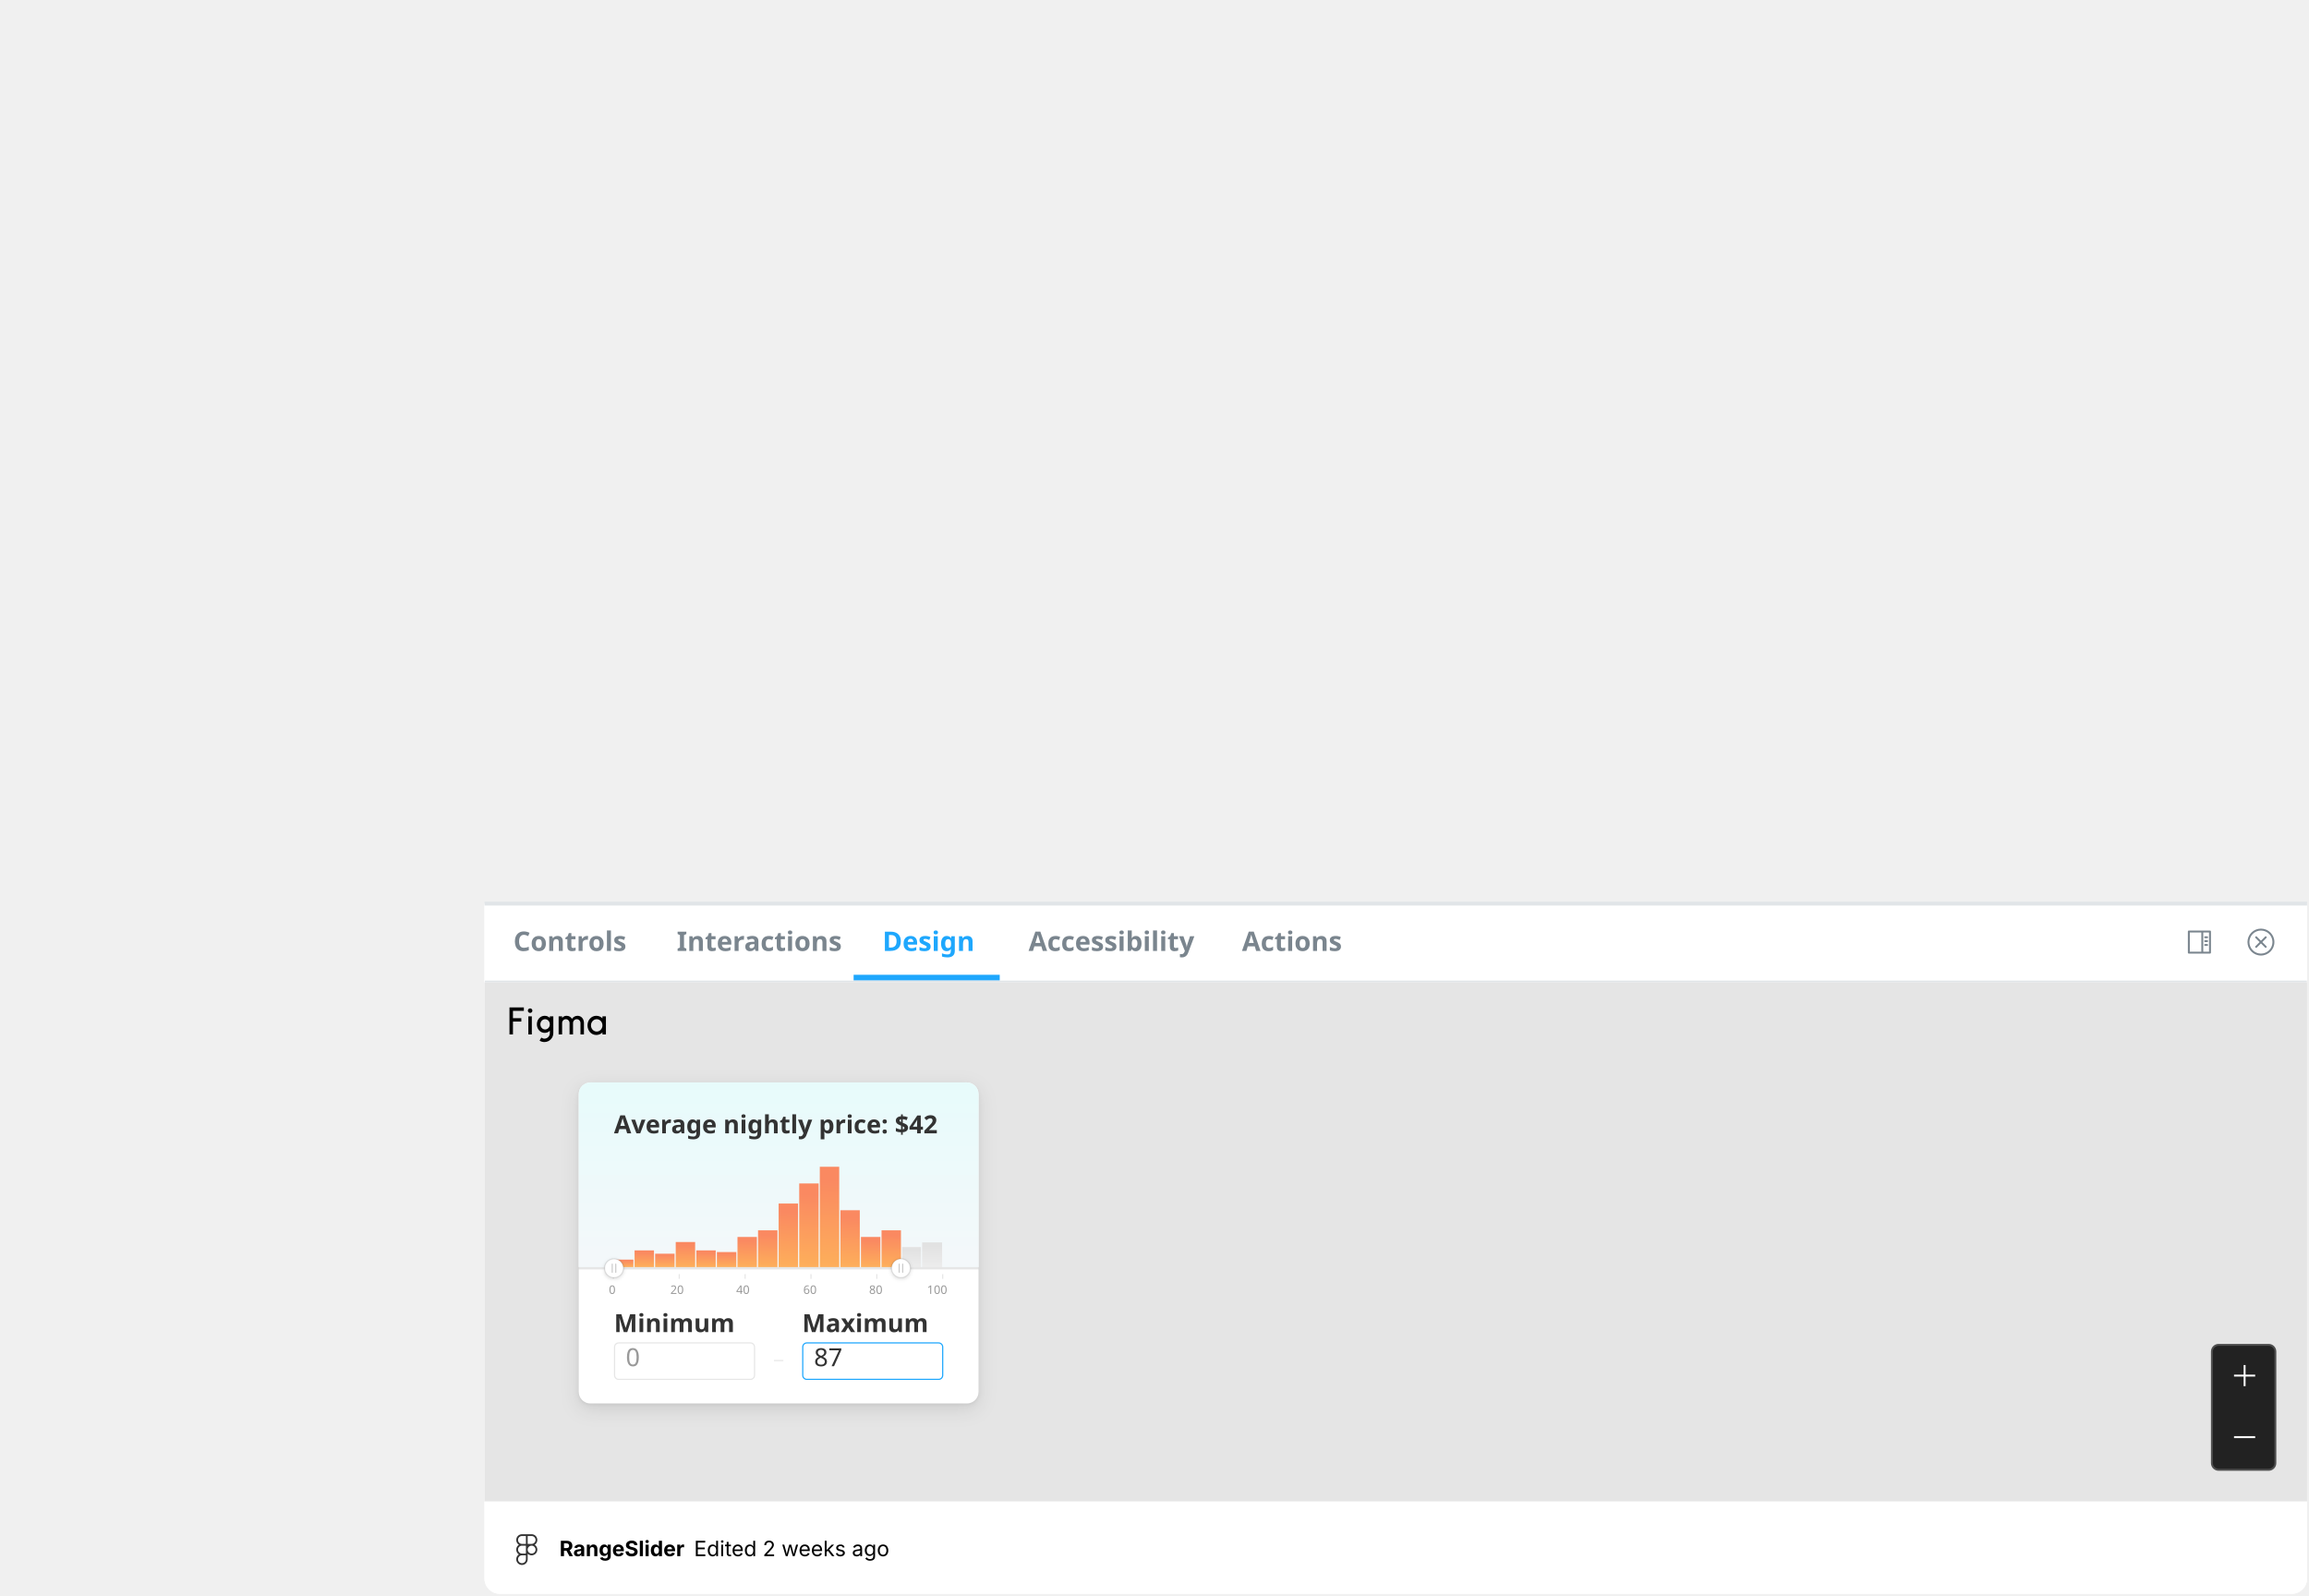
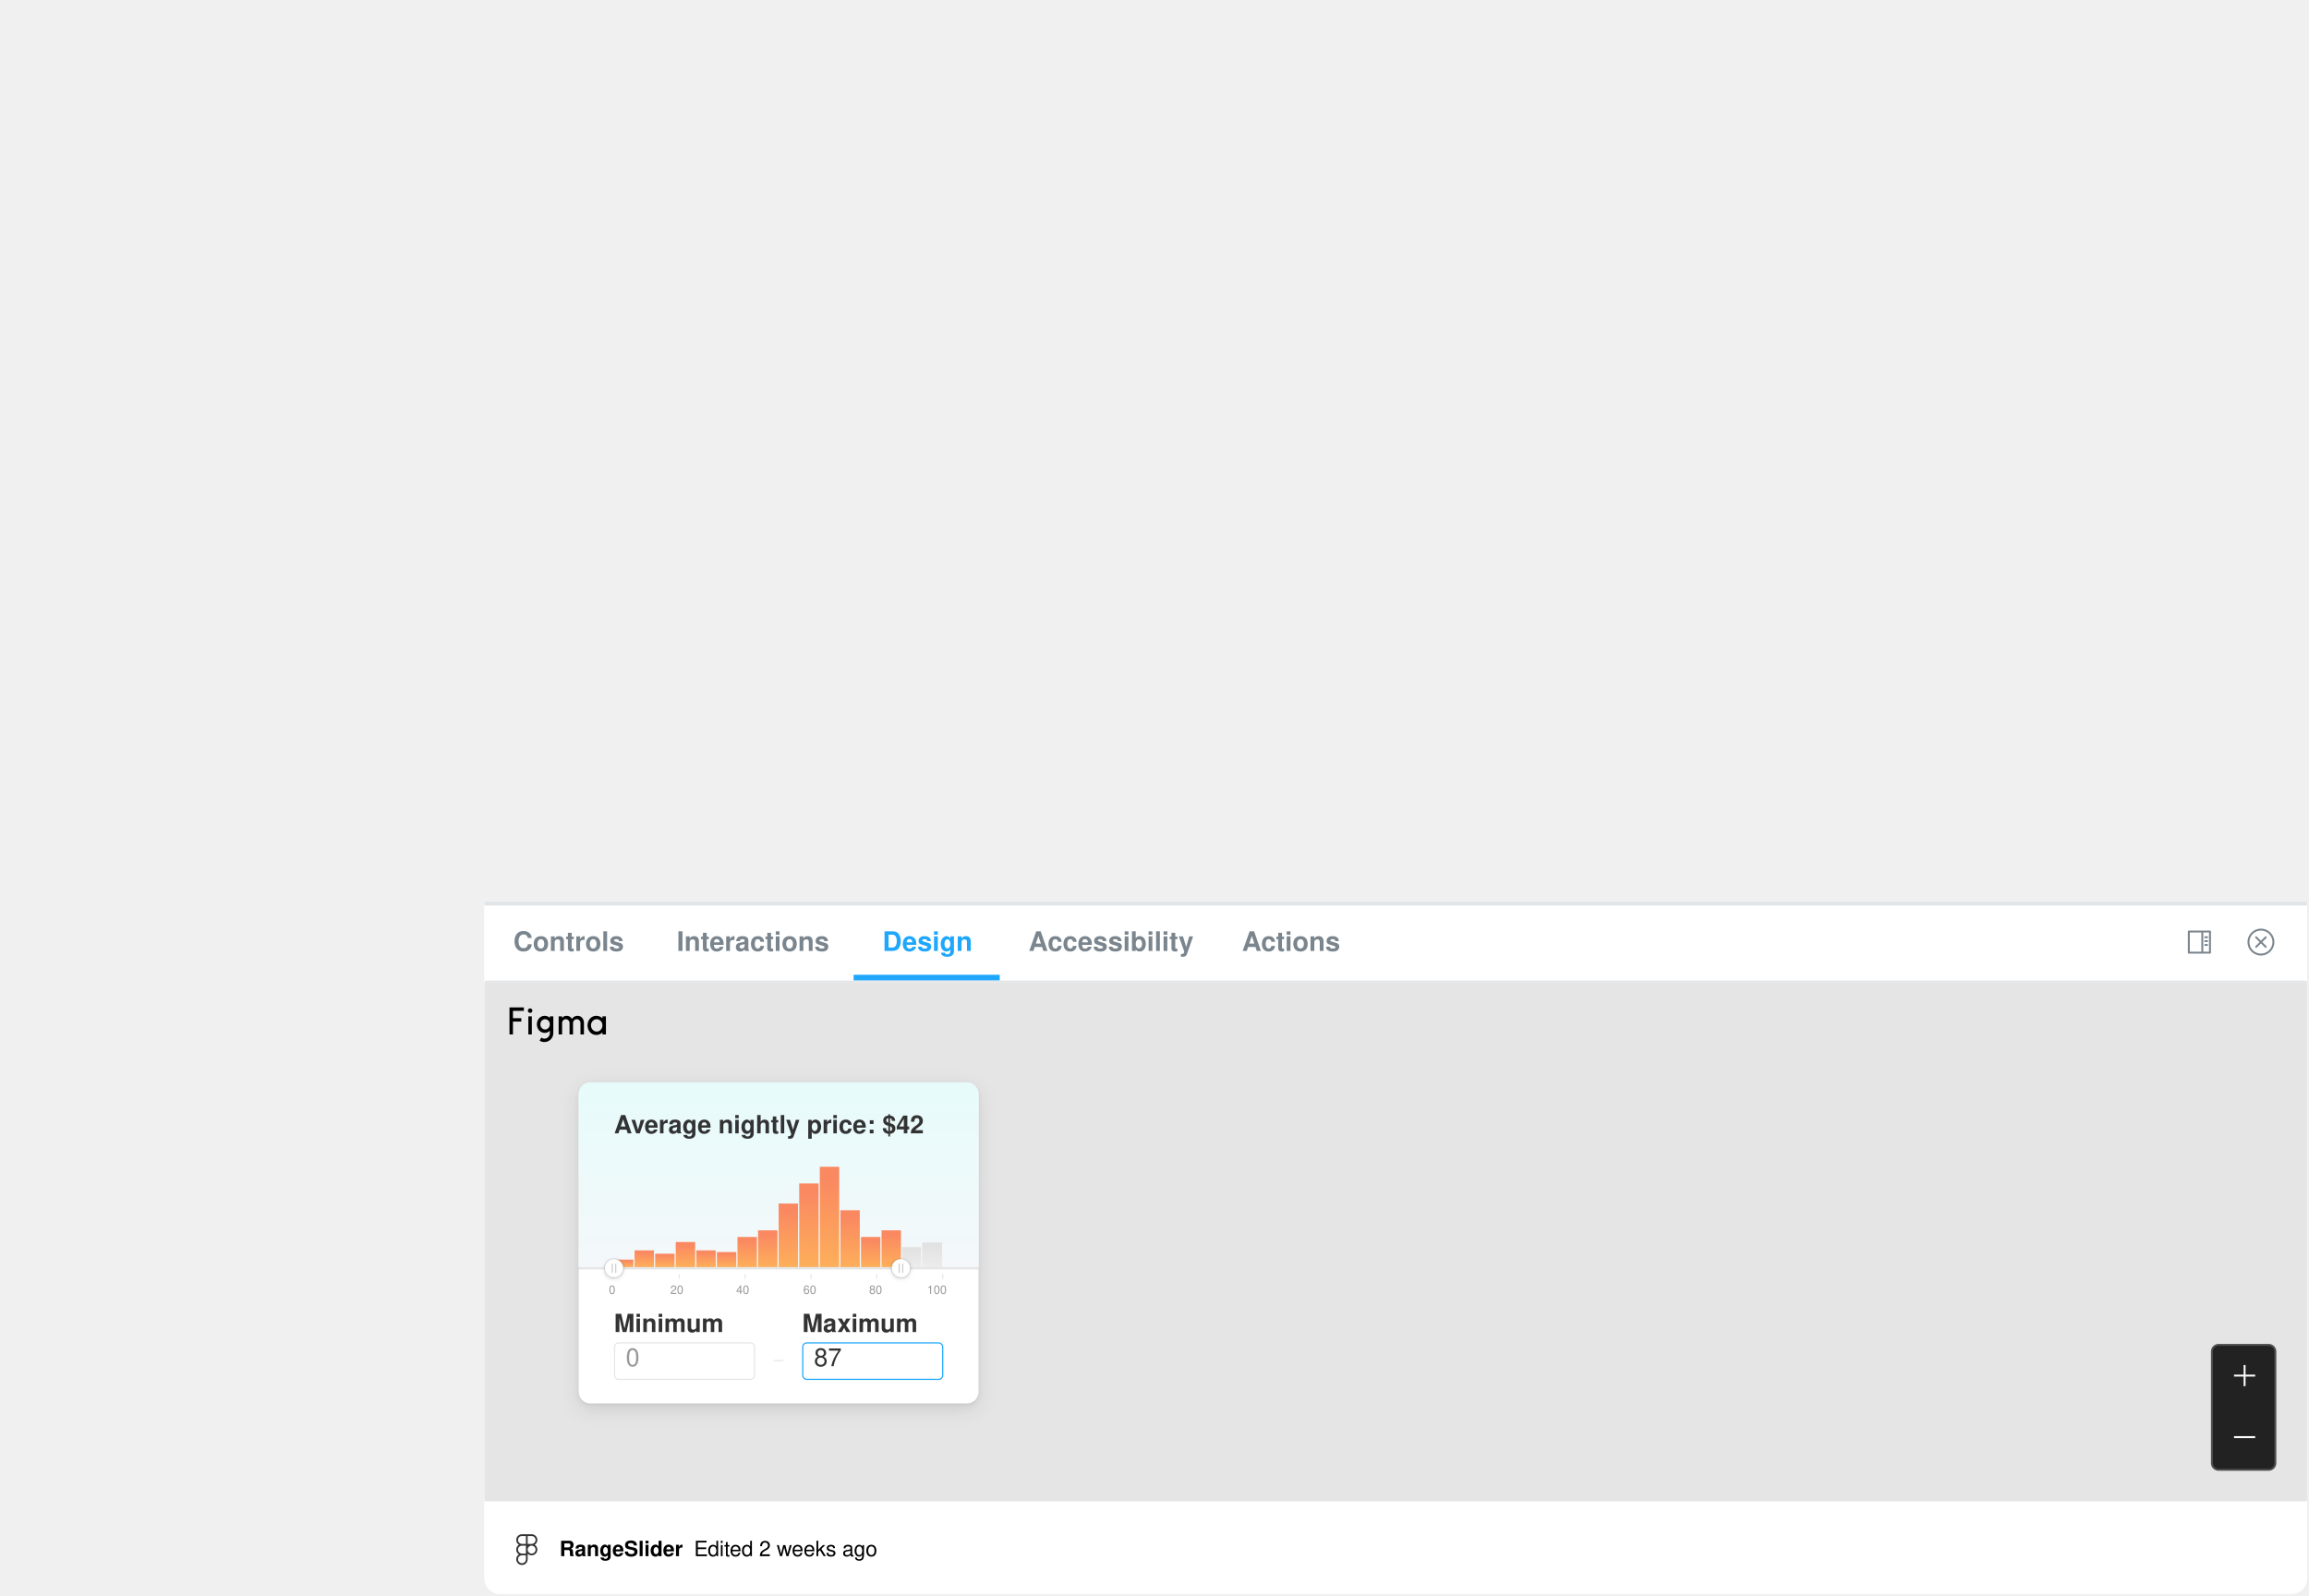
<svg xmlns="http://www.w3.org/2000/svg" width="1201" height="830" viewBox="0 0 1201 830" fill="none">
  <g clip-path="url(#clip0_5704_92120)">
    <g clip-path="url(#clip1_5704_92120)">
      <mask id="path-3-outside-2_5704_92120" maskUnits="userSpaceOnUse" x="252" y="469" width="948" height="360" fill="black">
        <rect fill="white" x="252" y="469" width="948" height="360" />
        <path d="M252 470H1200V821C1200 825.418 1196.42 829 1192 829H260C255.582 829 252 825.418 252 821V470Z" />
      </mask>
      <path d="M252 470H1200V821C1200 825.418 1196.42 829 1192 829H260C255.582 829 252 825.418 252 821V470Z" fill="white" />
      <mask id="path-5-inside-3_5704_92120" fill="white">
        <path d="M252 470H1200V511H252V470Z" />
      </mask>
      <path d="M252 470H1200V511H252V470Z" fill="white" />
-       <text fill="#7A858E" xml:space="preserve" style="white-space: pre" font-family="Nunito Sans" font-size="14" font-weight="bold" letter-spacing="0em">
+       <text fill="#7A858E" xml:space="preserve" style="white-space: pre" font-family="'Nunito Sans', 'Helvetica Neue', Helvetica, Arial, sans-serif" font-size="14" font-weight="bold" letter-spacing="0em">
        <tspan x="267" y="494.606">Controls</tspan>
      </text>
-       <text fill="#7A858E" xml:space="preserve" style="white-space: pre" font-family="Nunito Sans" font-size="14" font-weight="bold" letter-spacing="0em">
+       <text fill="#7A858E" xml:space="preserve" style="white-space: pre" font-family="'Nunito Sans', 'Helvetica Neue', Helvetica, Arial, sans-serif" font-size="14" font-weight="bold" letter-spacing="0em">
        <tspan x="352" y="494.606">Interactions</tspan>
      </text>
-       <text fill="#1EA7FD" xml:space="preserve" style="white-space: pre" font-family="Nunito Sans" font-size="14" font-weight="bold" letter-spacing="0em">
+       <text fill="#1EA7FD" xml:space="preserve" style="white-space: pre" font-family="'Nunito Sans', 'Helvetica Neue', Helvetica, Arial, sans-serif" font-size="14" font-weight="bold" letter-spacing="0em">
        <tspan x="459" y="494.606">Design</tspan>
      </text>
      <rect x="444" y="507" width="76" height="3" fill="#1EA7FD" />
-       <text fill="#7A858E" xml:space="preserve" style="white-space: pre" font-family="Nunito Sans" font-size="14" font-weight="bold" letter-spacing="0em">
+       <text fill="#7A858E" xml:space="preserve" style="white-space: pre" font-family="'Nunito Sans', 'Helvetica Neue', Helvetica, Arial, sans-serif" font-size="14" font-weight="bold" letter-spacing="0em">
        <tspan x="535" y="494.606">Accessibility</tspan>
      </text>
-       <text fill="#7A858E" xml:space="preserve" style="white-space: pre" font-family="Nunito Sans" font-size="14" font-weight="bold" letter-spacing="0em">
+       <text fill="#7A858E" xml:space="preserve" style="white-space: pre" font-family="'Nunito Sans', 'Helvetica Neue', Helvetica, Arial, sans-serif" font-size="14" font-weight="bold" letter-spacing="0em">
        <tspan x="646" y="494.606">Actions</tspan>
      </text>
      <path d="M1146.5 487.504C1146.5 487.228 1146.72 487.004 1147 487.004H1148C1148.28 487.004 1148.5 487.228 1148.5 487.504C1148.5 487.78 1148.28 488.004 1148 488.004H1147C1146.72 488.004 1146.5 487.78 1146.5 487.504Z" fill="#7A858E" />
      <path d="M1147 489.004C1146.72 489.004 1146.5 489.228 1146.5 489.504C1146.5 489.78 1146.72 490.004 1147 490.004H1148C1148.28 490.004 1148.5 489.78 1148.5 489.504C1148.5 489.228 1148.28 489.004 1148 489.004H1147Z" fill="#7A858E" />
      <path d="M1146.5 491.504C1146.5 491.228 1146.72 491.004 1147 491.004H1148C1148.28 491.004 1148.5 491.228 1148.5 491.504C1148.5 491.78 1148.28 492.004 1148 492.004H1147C1146.72 492.004 1146.5 491.78 1146.5 491.504Z" fill="#7A858E" />
      <path fill-rule="evenodd" clip-rule="evenodd" d="M1138.5 496.004C1138.22 496.004 1138 495.78 1138 495.504V484.504C1138 484.228 1138.22 484.004 1138.5 484.004H1149.5C1149.78 484.004 1150 484.228 1150 484.504V495.504C1150 495.78 1149.78 496.004 1149.5 496.004H1138.5ZM1139 495.004V485.004H1145V495.004H1139ZM1146 485.004H1149V495.004H1146V485.004Z" fill="#7A858E" />
      <g clip-path="url(#clip2_5704_92120)">
        <path d="M1178.85 487.146C1179.05 487.342 1179.05 487.658 1178.85 487.854L1176.71 490L1178.85 492.146C1179.05 492.342 1179.05 492.658 1178.85 492.854C1178.66 493.049 1178.34 493.049 1178.15 492.854L1176 490.707L1173.85 492.854C1173.66 493.049 1173.34 493.049 1173.15 492.854C1172.95 492.658 1172.95 492.342 1173.15 492.146L1175.29 490L1173.15 487.854C1172.95 487.658 1172.95 487.342 1173.15 487.146C1173.34 486.951 1173.66 486.951 1173.85 487.146L1176 489.293L1178.15 487.146C1178.34 486.951 1178.66 486.951 1178.85 487.146Z" fill="#7A858E" />
        <path fill-rule="evenodd" clip-rule="evenodd" d="M1176 497C1179.87 497 1183 493.866 1183 490C1183 486.134 1179.87 483 1176 483C1172.13 483 1169 486.134 1169 490C1169 493.866 1172.13 497 1176 497ZM1176 496C1179.31 496 1182 493.314 1182 490C1182 486.686 1179.31 484 1176 484C1172.69 484 1170 486.686 1170 490C1170 493.314 1172.69 496 1176 496Z" fill="#7A858E" />
      </g>
      <path d="M1200 510H252V512H1200V510Z" fill="#E1E5E8" mask="url(#path-5-inside-3_5704_92120)" />
      <rect width="948" height="270" transform="translate(252 511)" fill="#E5E5E5" />
      <g filter="url(#filter0_dd_5704_92120)">
        <rect x="301.008" y="563" width="207.985" height="167" rx="6.117" fill="white" />
      </g>
-       <text fill="#333333" xml:space="preserve" style="white-space: pre" font-family="Nunito Sans" font-size="13" font-weight="bold" letter-spacing="0em">
+       <text fill="#333333" xml:space="preserve" style="white-space: pre" font-family="'Nunito Sans', 'Helvetica Neue', Helvetica, Arial, sans-serif" font-size="13" font-weight="bold" letter-spacing="0em">
        <tspan x="319.359" y="692.849">Minimum</tspan>
      </text>
-       <text fill="#333333" xml:space="preserve" style="white-space: pre" font-family="Nunito Sans" font-size="13" font-weight="bold" letter-spacing="0em">
+       <text fill="#333333" xml:space="preserve" style="white-space: pre" font-family="'Nunito Sans', 'Helvetica Neue', Helvetica, Arial, sans-serif" font-size="13" font-weight="bold" letter-spacing="0em">
        <tspan x="417.235" y="692.849">Maximum</tspan>
      </text>
      <rect x="417.541" y="698.496" width="72.795" height="18.963" rx="2.141" fill="white" />
-       <text fill="#333333" xml:space="preserve" style="white-space: pre" font-family="Nunito Sans" font-size="13" letter-spacing="0em">
+       <text fill="#333333" xml:space="preserve" style="white-space: pre" font-family="'Nunito Sans', 'Helvetica Neue', Helvetica, Arial, sans-serif" font-size="13" letter-spacing="0em">
        <tspan x="423.353" y="710.594">87</tspan>
      </text>
      <rect x="417.541" y="698.496" width="72.795" height="18.963" rx="2.141" stroke="#1EA7FD" stroke-width="0.612" />
      <rect x="319.359" y="698.19" width="73.407" height="19.575" rx="2.447" fill="white" />
-       <text fill="#999999" xml:space="preserve" style="white-space: pre" font-family="Nunito Sans" font-size="13" letter-spacing="0em">
+       <text fill="#999999" xml:space="preserve" style="white-space: pre" font-family="'Nunito Sans', 'Helvetica Neue', Helvetica, Arial, sans-serif" font-size="13" letter-spacing="0em">
        <tspan x="325.477" y="710.594">0</tspan>
      </text>
      <rect x="319.665" y="698.496" width="72.795" height="18.963" rx="2.141" stroke="black" stroke-opacity="0.1" stroke-width="0.612" />
      <rect x="402.554" y="707.366" width="4.894" height="0.612" fill="black" fill-opacity="0.1" />
      <path d="M301.008 569.117C301.008 565.739 303.747 563 307.125 563H502.876C506.254 563 508.993 565.739 508.993 569.117V659.04H301.008V569.117Z" fill="url(#paint0_linear_5704_92120)" />
      <rect width="10.093" height="3.869" transform="matrix(-1 0 0 1 329.453 655.178)" fill="url(#paint1_linear_5704_92120)" />
      <rect width="10.093" height="8.697" transform="matrix(-1 0 0 1 340.158 650.35)" fill="url(#paint2_linear_5704_92120)" />
      <rect width="10.093" height="6.957" transform="matrix(-1 0 0 1 350.863 652.09)" fill="url(#paint3_linear_5704_92120)" />
      <rect width="10.093" height="13.045" transform="matrix(-1 0 0 1 361.568 646.002)" fill="url(#paint4_linear_5704_92120)" />
      <rect width="10.093" height="8.697" transform="matrix(-1 0 0 1 372.273 650.35)" fill="url(#paint5_linear_5704_92120)" />
      <rect width="10.093" height="7.827" transform="matrix(-1 0 0 1 382.979 651.22)" fill="url(#paint6_linear_5704_92120)" />
      <rect width="10.093" height="15.654" transform="matrix(-1 0 0 1 393.684 643.393)" fill="url(#paint7_linear_5704_92120)" />
      <rect width="10.093" height="19.133" transform="matrix(-1 0 0 1 404.389 639.914)" fill="url(#paint8_linear_5704_92120)" />
      <rect width="10.093" height="33.048" transform="matrix(-1 0 0 1 415.094 625.999)" fill="url(#paint9_linear_5704_92120)" />
      <rect width="10.093" height="43.484" transform="matrix(-1 0 0 1 425.799 615.563)" fill="url(#paint10_linear_5704_92120)" />
      <rect width="10.093" height="52.181" transform="matrix(-1 0 0 1 436.504 606.866)" fill="url(#paint11_linear_5704_92120)" />
      <rect width="10.093" height="29.569" transform="matrix(-1 0 0 1 447.209 629.478)" fill="url(#paint12_linear_5704_92120)" />
      <rect width="10.093" height="15.654" transform="matrix(-1 0 0 1 457.914 643.393)" fill="url(#paint13_linear_5704_92120)" />
      <rect width="10.093" height="19.133" transform="matrix(-1 0 0 1 468.619 639.914)" fill="url(#paint14_linear_5704_92120)" />
      <rect width="9.788" height="10.399" transform="matrix(-1 0 0 1 479.019 648.648)" fill="url(#paint15_linear_5704_92120)" />
      <rect width="10.399" height="12.846" transform="matrix(-1 0 0 1 490.03 646.201)" fill="url(#paint16_linear_5704_92120)" />
      <path fill-rule="evenodd" clip-rule="evenodd" d="M319.36 662.71H318.748V665.157H319.36V662.71ZM456.385 662.711H455.774V665.158H456.385V662.711ZM387.261 662.711H387.873V665.158H387.261V662.711ZM490.642 662.711H490.03V665.158H490.642V662.711ZM353.004 662.711H353.616V665.158H353.004V662.711ZM422.129 662.711H421.517V665.158H422.129V662.711Z" fill="black" fill-opacity="0.1" />
-       <text fill="#999999" xml:space="preserve" style="white-space: pre" font-family="Nunito Sans" font-size="6.117" letter-spacing="0px">
+       <text fill="#999999" xml:space="preserve" style="white-space: pre" font-family="'Nunito Sans', 'Helvetica Neue', Helvetica, Arial, sans-serif" font-size="6.117" letter-spacing="0px">
        <tspan x="348.666" y="673.005">20</tspan>
      </text>
-       <text fill="#999999" xml:space="preserve" style="white-space: pre" font-family="Nunito Sans" font-size="6.117" letter-spacing="0px">
+       <text fill="#999999" xml:space="preserve" style="white-space: pre" font-family="'Nunito Sans', 'Helvetica Neue', Helvetica, Arial, sans-serif" font-size="6.117" letter-spacing="0px">
        <tspan x="382.922" y="673.005">40</tspan>
      </text>
-       <text fill="#999999" xml:space="preserve" style="white-space: pre" font-family="Nunito Sans" font-size="6.117" letter-spacing="0px">
+       <text fill="#999999" xml:space="preserve" style="white-space: pre" font-family="'Nunito Sans', 'Helvetica Neue', Helvetica, Arial, sans-serif" font-size="6.117" letter-spacing="0px">
        <tspan x="417.793" y="673.005">60</tspan>
      </text>
-       <text fill="#999999" xml:space="preserve" style="white-space: pre" font-family="Nunito Sans" font-size="6.117" letter-spacing="0px">
+       <text fill="#999999" xml:space="preserve" style="white-space: pre" font-family="'Nunito Sans', 'Helvetica Neue', Helvetica, Arial, sans-serif" font-size="6.117" letter-spacing="0px">
        <tspan x="452.047" y="673.005">80</tspan>
      </text>
-       <text fill="#999999" xml:space="preserve" style="white-space: pre" font-family="Nunito Sans" font-size="6.117" letter-spacing="0px">
+       <text fill="#999999" xml:space="preserve" style="white-space: pre" font-family="'Nunito Sans', 'Helvetica Neue', Helvetica, Arial, sans-serif" font-size="6.117" letter-spacing="0px">
        <tspan x="482.188" y="673.005">100</tspan>
      </text>
-       <text fill="#999999" xml:space="preserve" style="white-space: pre" font-family="Nunito Sans" font-size="6.117" letter-spacing="0px">
+       <text fill="#999999" xml:space="preserve" style="white-space: pre" font-family="'Nunito Sans', 'Helvetica Neue', Helvetica, Arial, sans-serif" font-size="6.117" letter-spacing="0px">
        <tspan x="316.69" y="673.005">0</tspan>
      </text>
-       <text fill="#333333" xml:space="preserve" style="white-space: pre" font-family="Nunito Sans" font-size="13" font-weight="bold" letter-spacing="0em">
+       <text fill="#333333" xml:space="preserve" style="white-space: pre" font-family="'Nunito Sans', 'Helvetica Neue', Helvetica, Arial, sans-serif" font-size="13" font-weight="bold" letter-spacing="0em">
        <tspan x="319.359" y="589.468">Average nightly price: $42</tspan>
      </text>
      <rect x="508.993" y="660.264" width="207.985" height="1.223" transform="rotate(-180 508.993 660.264)" fill="black" fill-opacity="0.1" />
      <g filter="url(#filter1_d_5704_92120)">
        <circle cx="468.619" cy="659.652" r="4.894" fill="white" />
        <circle cx="468.619" cy="659.652" r="4.894" stroke="black" stroke-opacity="0.1" stroke-width="0.612" />
      </g>
      <rect x="467.396" y="657.205" width="0.612" height="4.894" rx="0.306" fill="#CCCCCC" />
      <rect x="469.231" y="657.205" width="0.612" height="4.894" rx="0.306" fill="#CCCCCC" />
      <g filter="url(#filter2_d_5704_92120)">
        <circle cx="319.36" cy="659.652" r="4.894" fill="white" />
        <circle cx="319.36" cy="659.652" r="4.894" stroke="black" stroke-opacity="0.1" stroke-width="0.612" />
      </g>
      <rect x="318.137" y="657.205" width="0.612" height="4.894" rx="0.306" fill="#CCCCCC" />
      <rect x="319.972" y="657.205" width="0.612" height="4.894" rx="0.306" fill="#CCCCCC" />
      <rect x="1150.5" y="699.5" width="33" height="65" rx="3.5" fill="#222222" />
      <rect x="1162" y="747" width="11" height="1" fill="white" />
      <path fill-rule="evenodd" clip-rule="evenodd" d="M1168 710H1167V715H1162V716H1167V721H1168V716H1173V715H1168V710Z" fill="white" />
      <rect x="1150.5" y="699.5" width="33" height="65" rx="3.5" stroke="#4E4E4E" />
      <path d="M265 538.048V524H272.483V525.768H266.807V529.596H271.165V531.364H266.807V538.054L265 538.048Z" fill="black" />
      <path d="M276.916 525.674C276.916 526.325 276.387 526.852 275.736 526.852C275.085 526.852 274.558 526.324 274.558 525.674C274.558 525.023 275.086 524.494 275.736 524.494C276.387 524.494 276.916 525.023 276.916 525.674Z" fill="black" />
      <path d="M274.817 538.051V528.621H276.624V538.051H274.817Z" fill="black" />
      <path fill-rule="evenodd" clip-rule="evenodd" d="M279.253 532.786C279.253 530.376 280.928 528.346 283.328 528.346C284.427 528.346 285.333 528.771 285.992 529.464V528.621H287.8V537.363C287.8 539.924 285.723 542 283.163 542C282.238 542 281.377 541.729 280.654 541.263L281.559 539.695C282.015 540.009 282.587 540.232 283.163 540.232C284.765 540.232 285.992 538.926 285.992 537.363V536.108C285.333 536.8 284.428 537.226 283.328 537.226C280.928 537.226 279.253 535.196 279.253 532.786ZM283.525 530.114C282.205 530.114 281.061 531.29 281.061 532.786C281.061 534.282 282.205 535.458 283.525 535.458C284.845 535.458 285.989 534.282 285.989 532.786C285.989 531.29 284.845 530.114 283.525 530.114Z" fill="black" />
      <path d="M294.312 530.114C293.244 530.114 292.377 531.019 292.377 532.088V538.051H290.57V528.621H292.377V529.485C292.907 528.8 293.687 528.345 294.705 528.345C295.972 528.345 296.944 528.975 297.507 529.937C298.133 529.007 299.154 528.346 300.383 528.346C302.44 528.346 303.721 530.006 303.733 532.059V538.051H301.926V532.088C301.926 531.019 301.059 530.114 299.99 530.114C298.921 530.114 298.055 531.019 298.055 532.088V538.051H296.248V532.088C296.248 531.019 295.381 530.114 294.312 530.114Z" fill="black" />
      <path fill-rule="evenodd" clip-rule="evenodd" d="M310.177 528.346C311.455 528.346 312.556 528.86 313.36 529.69V528.621H315.167V538.051H313.36V536.982C312.556 537.812 311.455 538.326 310.177 538.326C307.488 538.326 305.58 536.049 305.58 533.336C305.58 530.622 307.488 528.346 310.177 528.346ZM310.374 530.114C308.766 530.114 307.387 531.536 307.387 533.336C307.387 535.136 308.766 536.558 310.374 536.558C311.981 536.558 313.36 535.136 313.36 533.336C313.36 531.536 311.981 530.114 310.374 530.114Z" fill="black" />
      <rect width="948" height="48" transform="translate(252 781)" fill="white" />
      <path fill-rule="evenodd" clip-rule="evenodd" d="M276.515 798H271.49C270.701 798 269.944 798.313 269.386 798.871C268.828 799.429 268.515 800.186 268.515 800.975C268.515 801.764 268.828 802.521 269.386 803.079C269.542 803.235 269.713 803.371 269.896 803.488C269.713 803.604 269.542 803.74 269.386 803.896C268.828 804.454 268.515 805.211 268.515 806C268.515 806.789 268.828 807.546 269.386 808.104C269.542 808.26 269.713 808.396 269.896 808.512C269.713 808.629 269.542 808.765 269.386 808.921C268.828 809.479 268.515 810.236 268.515 811.025C268.515 811.814 268.828 812.571 269.386 813.129C269.944 813.687 270.701 814 271.49 814C272.279 814 273.036 813.687 273.594 813.129C274.152 812.571 274.465 811.814 274.465 811.025V808.157C275.017 808.682 275.751 808.975 276.515 808.975C277.304 808.975 278.061 808.662 278.618 808.104C279.176 807.546 279.49 806.789 279.49 806C279.49 805.211 279.176 804.454 278.618 803.896C278.463 803.74 278.291 803.604 278.108 803.488C278.291 803.371 278.463 803.235 278.618 803.079C279.176 802.521 279.49 801.764 279.49 800.975C279.49 800.186 279.176 799.429 278.618 798.871C278.061 798.313 277.304 798 276.515 798ZM274.465 806C274.465 806.544 274.681 807.065 275.065 807.449C275.45 807.834 275.971 808.05 276.515 808.05C277.058 808.05 277.58 807.834 277.964 807.449C278.348 807.065 278.564 806.544 278.564 806C278.564 805.456 278.348 804.935 277.964 804.551C277.58 804.166 277.058 803.95 276.515 803.95C275.971 803.95 275.45 804.166 275.065 804.551C274.681 804.935 274.465 805.456 274.465 806ZM273.539 808.975H271.49C270.946 808.975 270.425 809.191 270.041 809.576C269.656 809.96 269.44 810.481 269.44 811.025C269.44 811.568 269.656 812.09 270.041 812.474C270.425 812.859 270.946 813.074 271.49 813.074C272.033 813.074 272.555 812.859 272.939 812.474C273.324 812.09 273.539 811.568 273.539 811.025V808.975ZM271.49 803.025H273.539V798.926H271.49C270.946 798.926 270.425 799.142 270.041 799.526C269.656 799.91 269.44 800.432 269.44 800.975C269.44 801.519 269.656 802.04 270.041 802.425C270.425 802.809 270.946 803.025 271.49 803.025ZM271.49 803.95C270.946 803.95 270.425 804.166 270.041 804.551C269.656 804.935 269.44 805.456 269.44 806C269.44 806.544 269.656 807.065 270.041 807.449C270.425 807.834 270.946 808.05 271.49 808.05H273.539V803.95H271.49ZM276.515 803.025H274.465V798.926H276.515C277.058 798.926 277.58 799.142 277.964 799.526C278.348 799.91 278.564 800.432 278.564 800.975C278.564 801.519 278.348 802.04 277.964 802.425C277.58 802.809 277.058 803.025 276.515 803.025Z" fill="#333333" />
-       <text fill="black" xml:space="preserve" style="white-space: pre" font-family="SF Pro Text" font-size="11" font-weight="bold" letter-spacing="0em">
+       <text fill="black" xml:space="preserve" style="white-space: pre" font-family="-apple-system, BlinkMacSystemFont, 'avenir next', avenir, 'helvetica neue', helvetica, ubuntu, roboto, noto, 'segoe ui', arial, sans-serif" font-size="11" font-weight="bold" letter-spacing="0em">
        <tspan x="291" y="809.41">RangeSlider </tspan>
      </text>
-       <text fill="black" xml:space="preserve" style="white-space: pre" font-family="SF Pro Text" font-size="11" letter-spacing="0em">
+       <text fill="black" xml:space="preserve" style="white-space: pre" font-family="-apple-system, BlinkMacSystemFont, 'avenir next', avenir, 'helvetica neue', helvetica, ubuntu, roboto, noto, 'segoe ui', arial, sans-serif" font-size="11" letter-spacing="0em">
        <tspan x="360.964" y="809.41">Edited 2 weeks ago</tspan>
      </text>
    </g>
    <path d="M252 469H1200V471H252V469ZM1200 829H252H1200ZM252 829V470V829ZM1200 470V829V470Z" fill="#E1E5E8" mask="url(#path-3-outside-2_5704_92120)" />
  </g>
  <path d="M252 469H1200V471H252V469ZM1200 829H252H1200ZM252 829V470V829ZM1200 470V829V470Z" fill="#E1E5E8" mask="url(#path-1-inside-1_5704_92120)" />
  <defs>
    <filter id="filter0_dd_5704_92120" x="291.832" y="556.883" width="226.337" height="185.352" filterUnits="userSpaceOnUse" color-interpolation-filters="sRGB">
      <feFlood flood-opacity="0" result="BackgroundImageFix" />
      <feColorMatrix in="SourceAlpha" type="matrix" values="0 0 0 0 0 0 0 0 0 0 0 0 0 0 0 0 0 0 127 0" result="hardAlpha" />
      <feOffset dy="3.059" />
      <feGaussianBlur stdDeviation="4.588" />
      <feColorMatrix type="matrix" values="0 0 0 0 0 0 0 0 0 0 0 0 0 0 0 0 0 0 0.1 0" />
      <feBlend mode="normal" in2="BackgroundImageFix" result="effect1_dropShadow_5704_92120" />
      <feColorMatrix in="SourceAlpha" type="matrix" values="0 0 0 0 0 0 0 0 0 0 0 0 0 0 0 0 0 0 127 0" result="hardAlpha" />
      <feOffset dy="0.612" />
      <feGaussianBlur stdDeviation="0.918" />
      <feColorMatrix type="matrix" values="0 0 0 0 0 0 0 0 0 0 0 0 0 0 0 0 0 0 0.05 0" />
      <feBlend mode="normal" in2="effect1_dropShadow_5704_92120" result="effect2_dropShadow_5704_92120" />
      <feBlend mode="normal" in="SourceGraphic" in2="effect2_dropShadow_5704_92120" result="shape" />
    </filter>
    <filter id="filter1_d_5704_92120" x="461.585" y="653.229" width="14.07" height="14.069" filterUnits="userSpaceOnUse" color-interpolation-filters="sRGB">
      <feFlood flood-opacity="0" result="BackgroundImageFix" />
      <feColorMatrix in="SourceAlpha" type="matrix" values="0 0 0 0 0 0 0 0 0 0 0 0 0 0 0 0 0 0 127 0" result="hardAlpha" />
      <feOffset dy="0.612" />
      <feGaussianBlur stdDeviation="0.918" />
      <feColorMatrix type="matrix" values="0 0 0 0 0 0 0 0 0 0 0 0 0 0 0 0 0 0 0.1 0" />
      <feBlend mode="normal" in2="BackgroundImageFix" result="effect1_dropShadow_5704_92120" />
      <feBlend mode="normal" in="SourceGraphic" in2="effect1_dropShadow_5704_92120" result="shape" />
    </filter>
    <filter id="filter2_d_5704_92120" x="312.325" y="653.229" width="14.07" height="14.069" filterUnits="userSpaceOnUse" color-interpolation-filters="sRGB">
      <feFlood flood-opacity="0" result="BackgroundImageFix" />
      <feColorMatrix in="SourceAlpha" type="matrix" values="0 0 0 0 0 0 0 0 0 0 0 0 0 0 0 0 0 0 127 0" result="hardAlpha" />
      <feOffset dy="0.612" />
      <feGaussianBlur stdDeviation="0.918" />
      <feColorMatrix type="matrix" values="0 0 0 0 0 0 0 0 0 0 0 0 0 0 0 0 0 0 0.1 0" />
      <feBlend mode="normal" in2="BackgroundImageFix" result="effect1_dropShadow_5704_92120" />
      <feBlend mode="normal" in="SourceGraphic" in2="effect1_dropShadow_5704_92120" result="shape" />
    </filter>
    <linearGradient id="paint0_linear_5704_92120" x1="405" y1="563" x2="405" y2="659.04" gradientUnits="userSpaceOnUse">
      <stop stop-color="#E7FBFB" />
      <stop offset="1" stop-color="#F4F8FA" />
    </linearGradient>
    <linearGradient id="paint1_linear_5704_92120" x1="-1.316" y1="0.544" x2="-1.288" y2="5.152" gradientUnits="userSpaceOnUse">
      <stop stop-color="#FA8961" />
      <stop offset="1" stop-color="#FFBD58" />
    </linearGradient>
    <linearGradient id="paint2_linear_5704_92120" x1="-1.316" y1="1.224" x2="-1.173" y2="11.579" gradientUnits="userSpaceOnUse">
      <stop stop-color="#FA8961" />
      <stop offset="1" stop-color="#FFBD58" />
    </linearGradient>
    <linearGradient id="paint3_linear_5704_92120" x1="-1.316" y1="0.979" x2="-1.224" y2="9.264" gradientUnits="userSpaceOnUse">
      <stop stop-color="#FA8961" />
      <stop offset="1" stop-color="#FFBD58" />
    </linearGradient>
    <linearGradient id="paint4_linear_5704_92120" x1="-1.316" y1="1.835" x2="-0.993" y2="17.365" gradientUnits="userSpaceOnUse">
      <stop stop-color="#FA8961" />
      <stop offset="1" stop-color="#FFBD58" />
    </linearGradient>
    <linearGradient id="paint5_linear_5704_92120" x1="-1.316" y1="1.224" x2="-1.173" y2="11.579" gradientUnits="userSpaceOnUse">
      <stop stop-color="#FA8961" />
      <stop offset="1" stop-color="#FFBD58" />
    </linearGradient>
    <linearGradient id="paint6_linear_5704_92120" x1="-1.316" y1="1.101" x2="-1.2" y2="10.421" gradientUnits="userSpaceOnUse">
      <stop stop-color="#FA8961" />
      <stop offset="1" stop-color="#FFBD58" />
    </linearGradient>
    <linearGradient id="paint7_linear_5704_92120" x1="-1.316" y1="2.202" x2="-0.851" y2="20.834" gradientUnits="userSpaceOnUse">
      <stop stop-color="#FA8961" />
      <stop offset="1" stop-color="#FFBD58" />
    </linearGradient>
    <linearGradient id="paint8_linear_5704_92120" x1="-1.316" y1="2.692" x2="-0.622" y2="25.457" gradientUnits="userSpaceOnUse">
      <stop stop-color="#FA8961" />
      <stop offset="1" stop-color="#FFBD58" />
    </linearGradient>
    <linearGradient id="paint9_linear_5704_92120" x1="-1.316" y1="4.65" x2="0.751" y2="43.898" gradientUnits="userSpaceOnUse">
      <stop stop-color="#FA8961" />
      <stop offset="1" stop-color="#FFBD58" />
    </linearGradient>
    <linearGradient id="paint10_linear_5704_92120" x1="-1.316" y1="6.118" x2="2.256" y2="57.657" gradientUnits="userSpaceOnUse">
      <stop stop-color="#FA8961" />
      <stop offset="1" stop-color="#FFBD58" />
    </linearGradient>
    <linearGradient id="paint11_linear_5704_92120" x1="-1.316" y1="7.342" x2="3.817" y2="69.058" gradientUnits="userSpaceOnUse">
      <stop stop-color="#FA8961" />
      <stop offset="1" stop-color="#FFBD58" />
    </linearGradient>
    <linearGradient id="paint12_linear_5704_92120" x1="-1.316" y1="4.16" x2="0.34" y2="39.297" gradientUnits="userSpaceOnUse">
      <stop stop-color="#FA8961" />
      <stop offset="1" stop-color="#FFBD58" />
    </linearGradient>
    <linearGradient id="paint13_linear_5704_92120" x1="-1.316" y1="2.202" x2="-0.851" y2="20.834" gradientUnits="userSpaceOnUse">
      <stop stop-color="#FA8961" />
      <stop offset="1" stop-color="#FFBD58" />
    </linearGradient>
    <linearGradient id="paint14_linear_5704_92120" x1="-1.316" y1="2.692" x2="-0.622" y2="25.457" gradientUnits="userSpaceOnUse">
      <stop stop-color="#FA8961" />
      <stop offset="1" stop-color="#FFBD58" />
    </linearGradient>
    <linearGradient id="paint15_linear_5704_92120" x1="-1.276" y1="1.463" x2="-1.065" y2="13.844" gradientUnits="userSpaceOnUse">
      <stop stop-color="#E2E2E2" />
      <stop offset="1" stop-color="#F0F0F0" />
    </linearGradient>
    <linearGradient id="paint16_linear_5704_92120" x1="-1.356" y1="1.807" x2="-1.052" y2="17.1" gradientUnits="userSpaceOnUse">
      <stop stop-color="#E2E2E2" />
      <stop offset="1" stop-color="#F0F0F0" />
    </linearGradient>
    <clipPath id="clip0_5704_92120">
      <path d="M252 470H1200V821C1200 825.418 1196.42 829 1192 829H260C255.582 829 252 825.418 252 821V470Z" fill="white" />
    </clipPath>
    <clipPath id="clip1_5704_92120">
      <path d="M252 470H1200V821C1200 825.418 1196.42 829 1192 829H260C255.582 829 252 825.418 252 821V470Z" fill="white" />
    </clipPath>
    <clipPath id="clip2_5704_92120">
      <rect width="14" height="14" fill="white" transform="translate(1169 483)" />
    </clipPath>
  </defs>
</svg>
